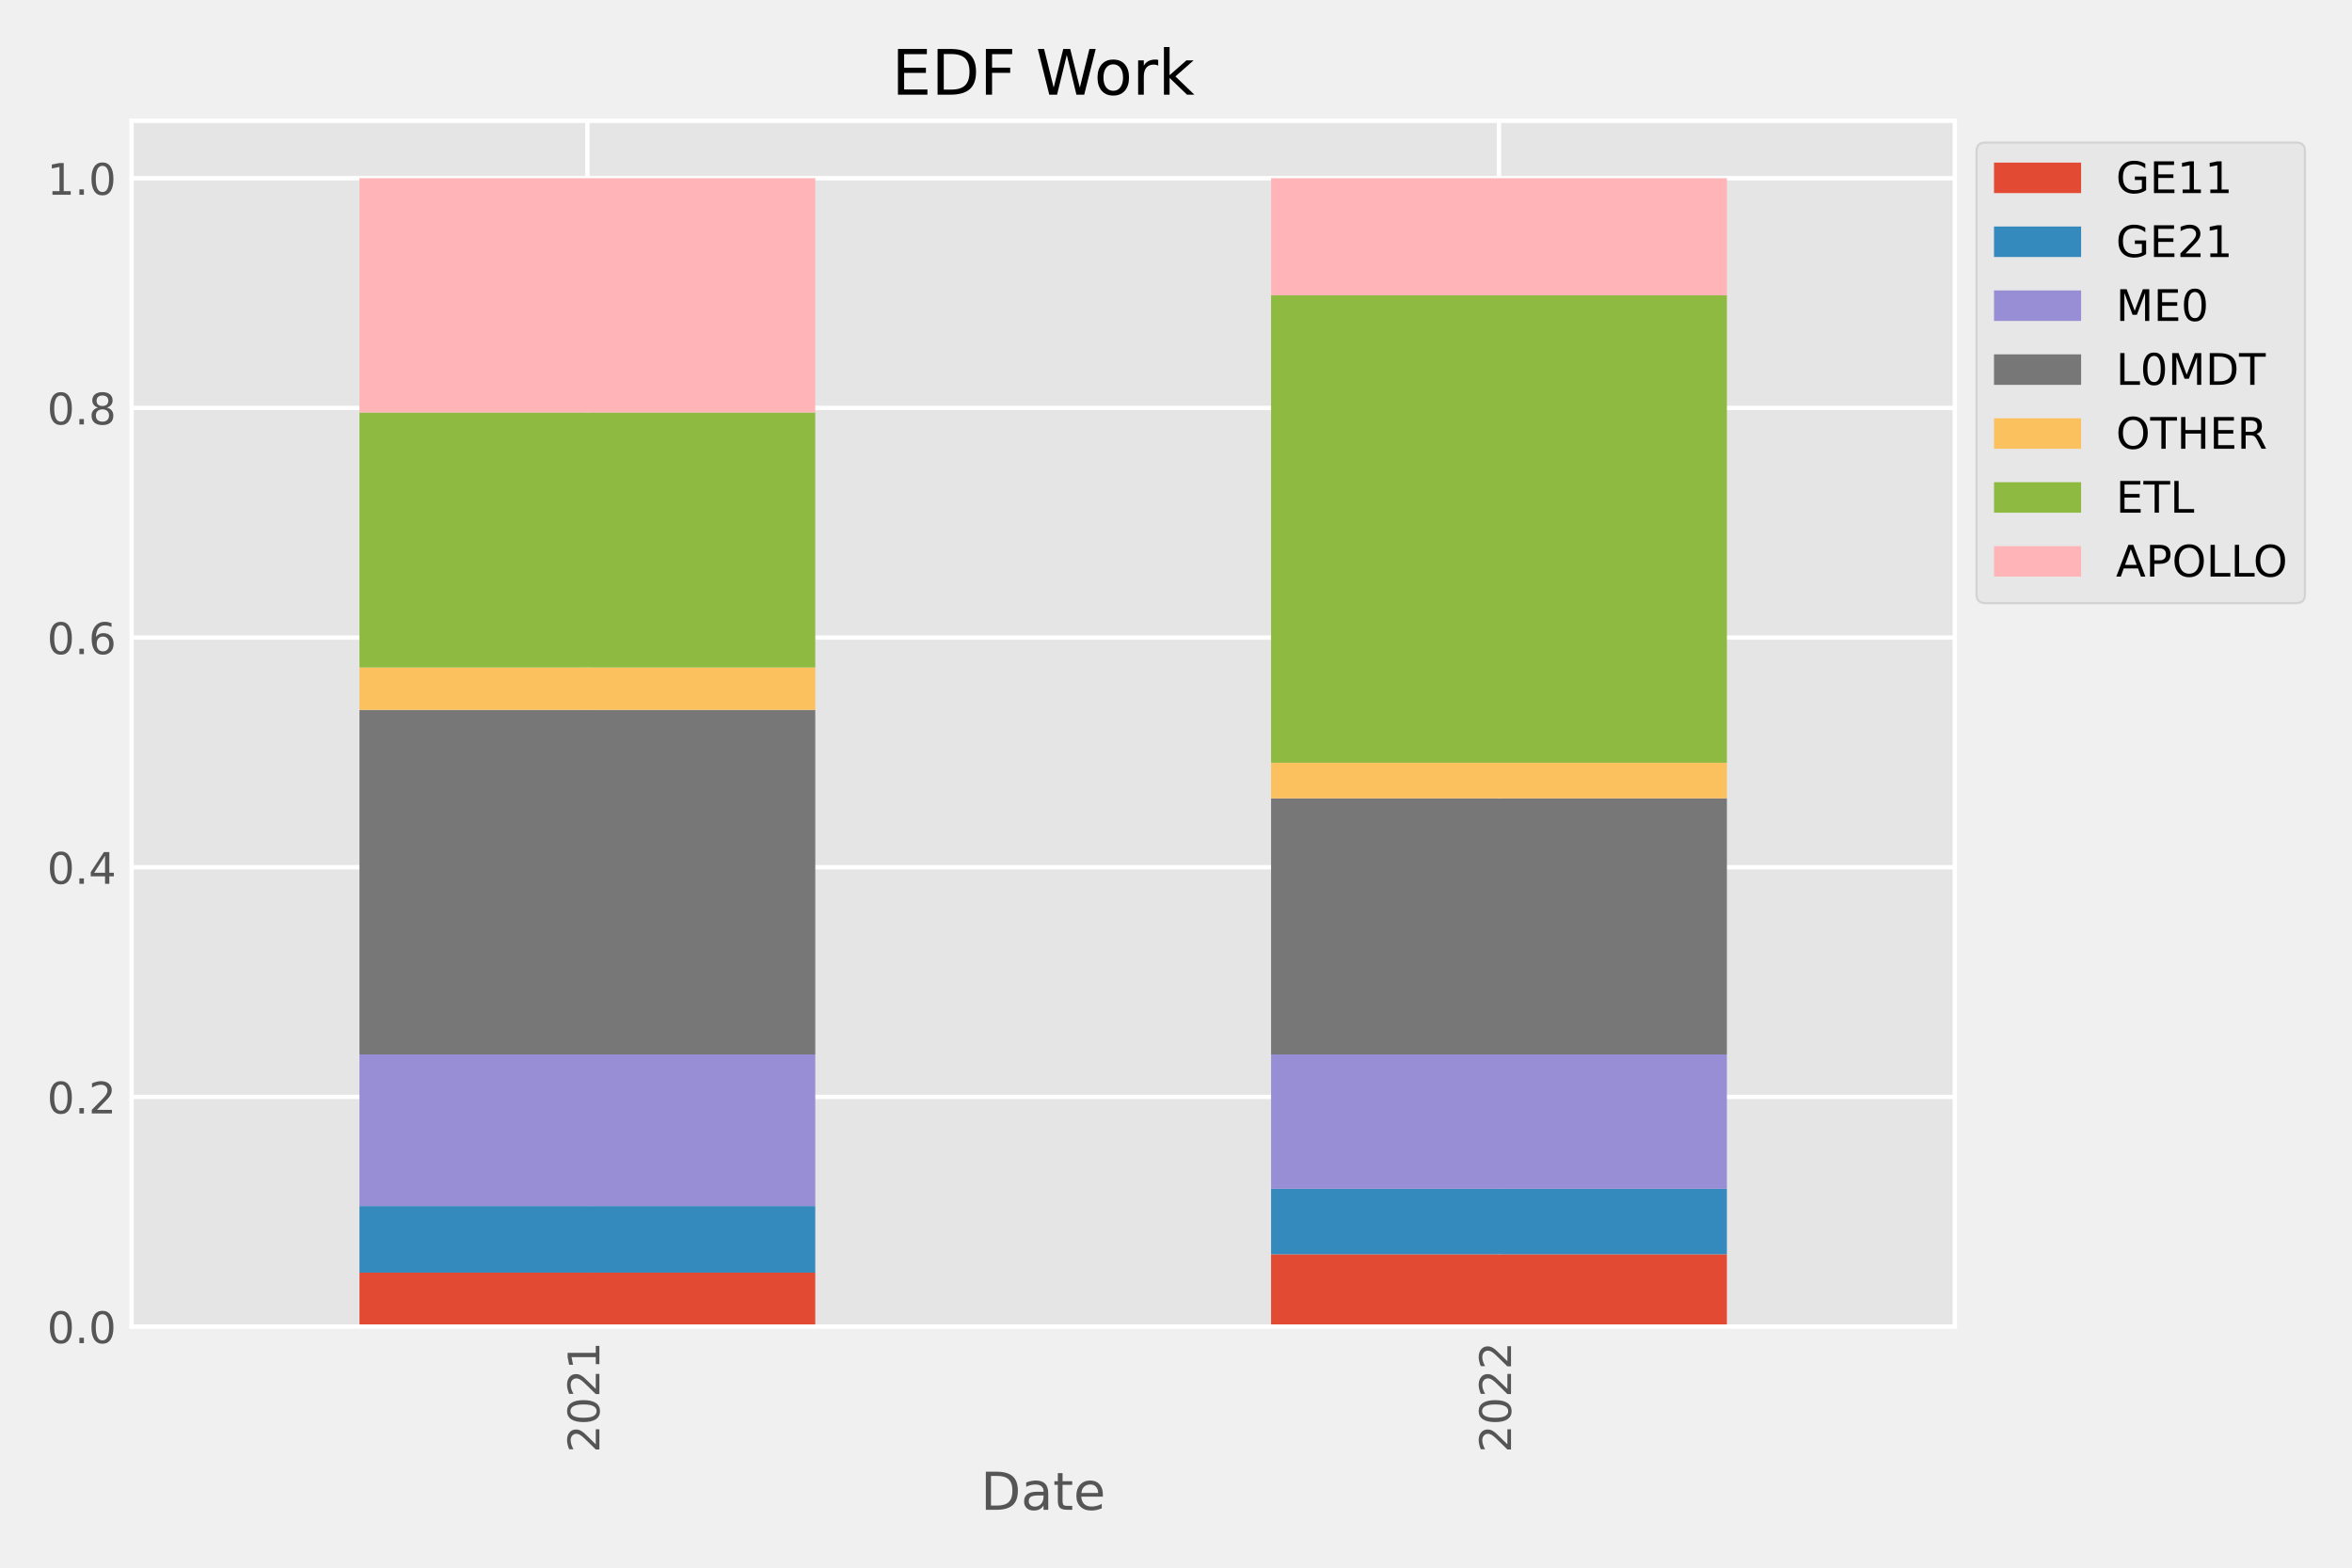
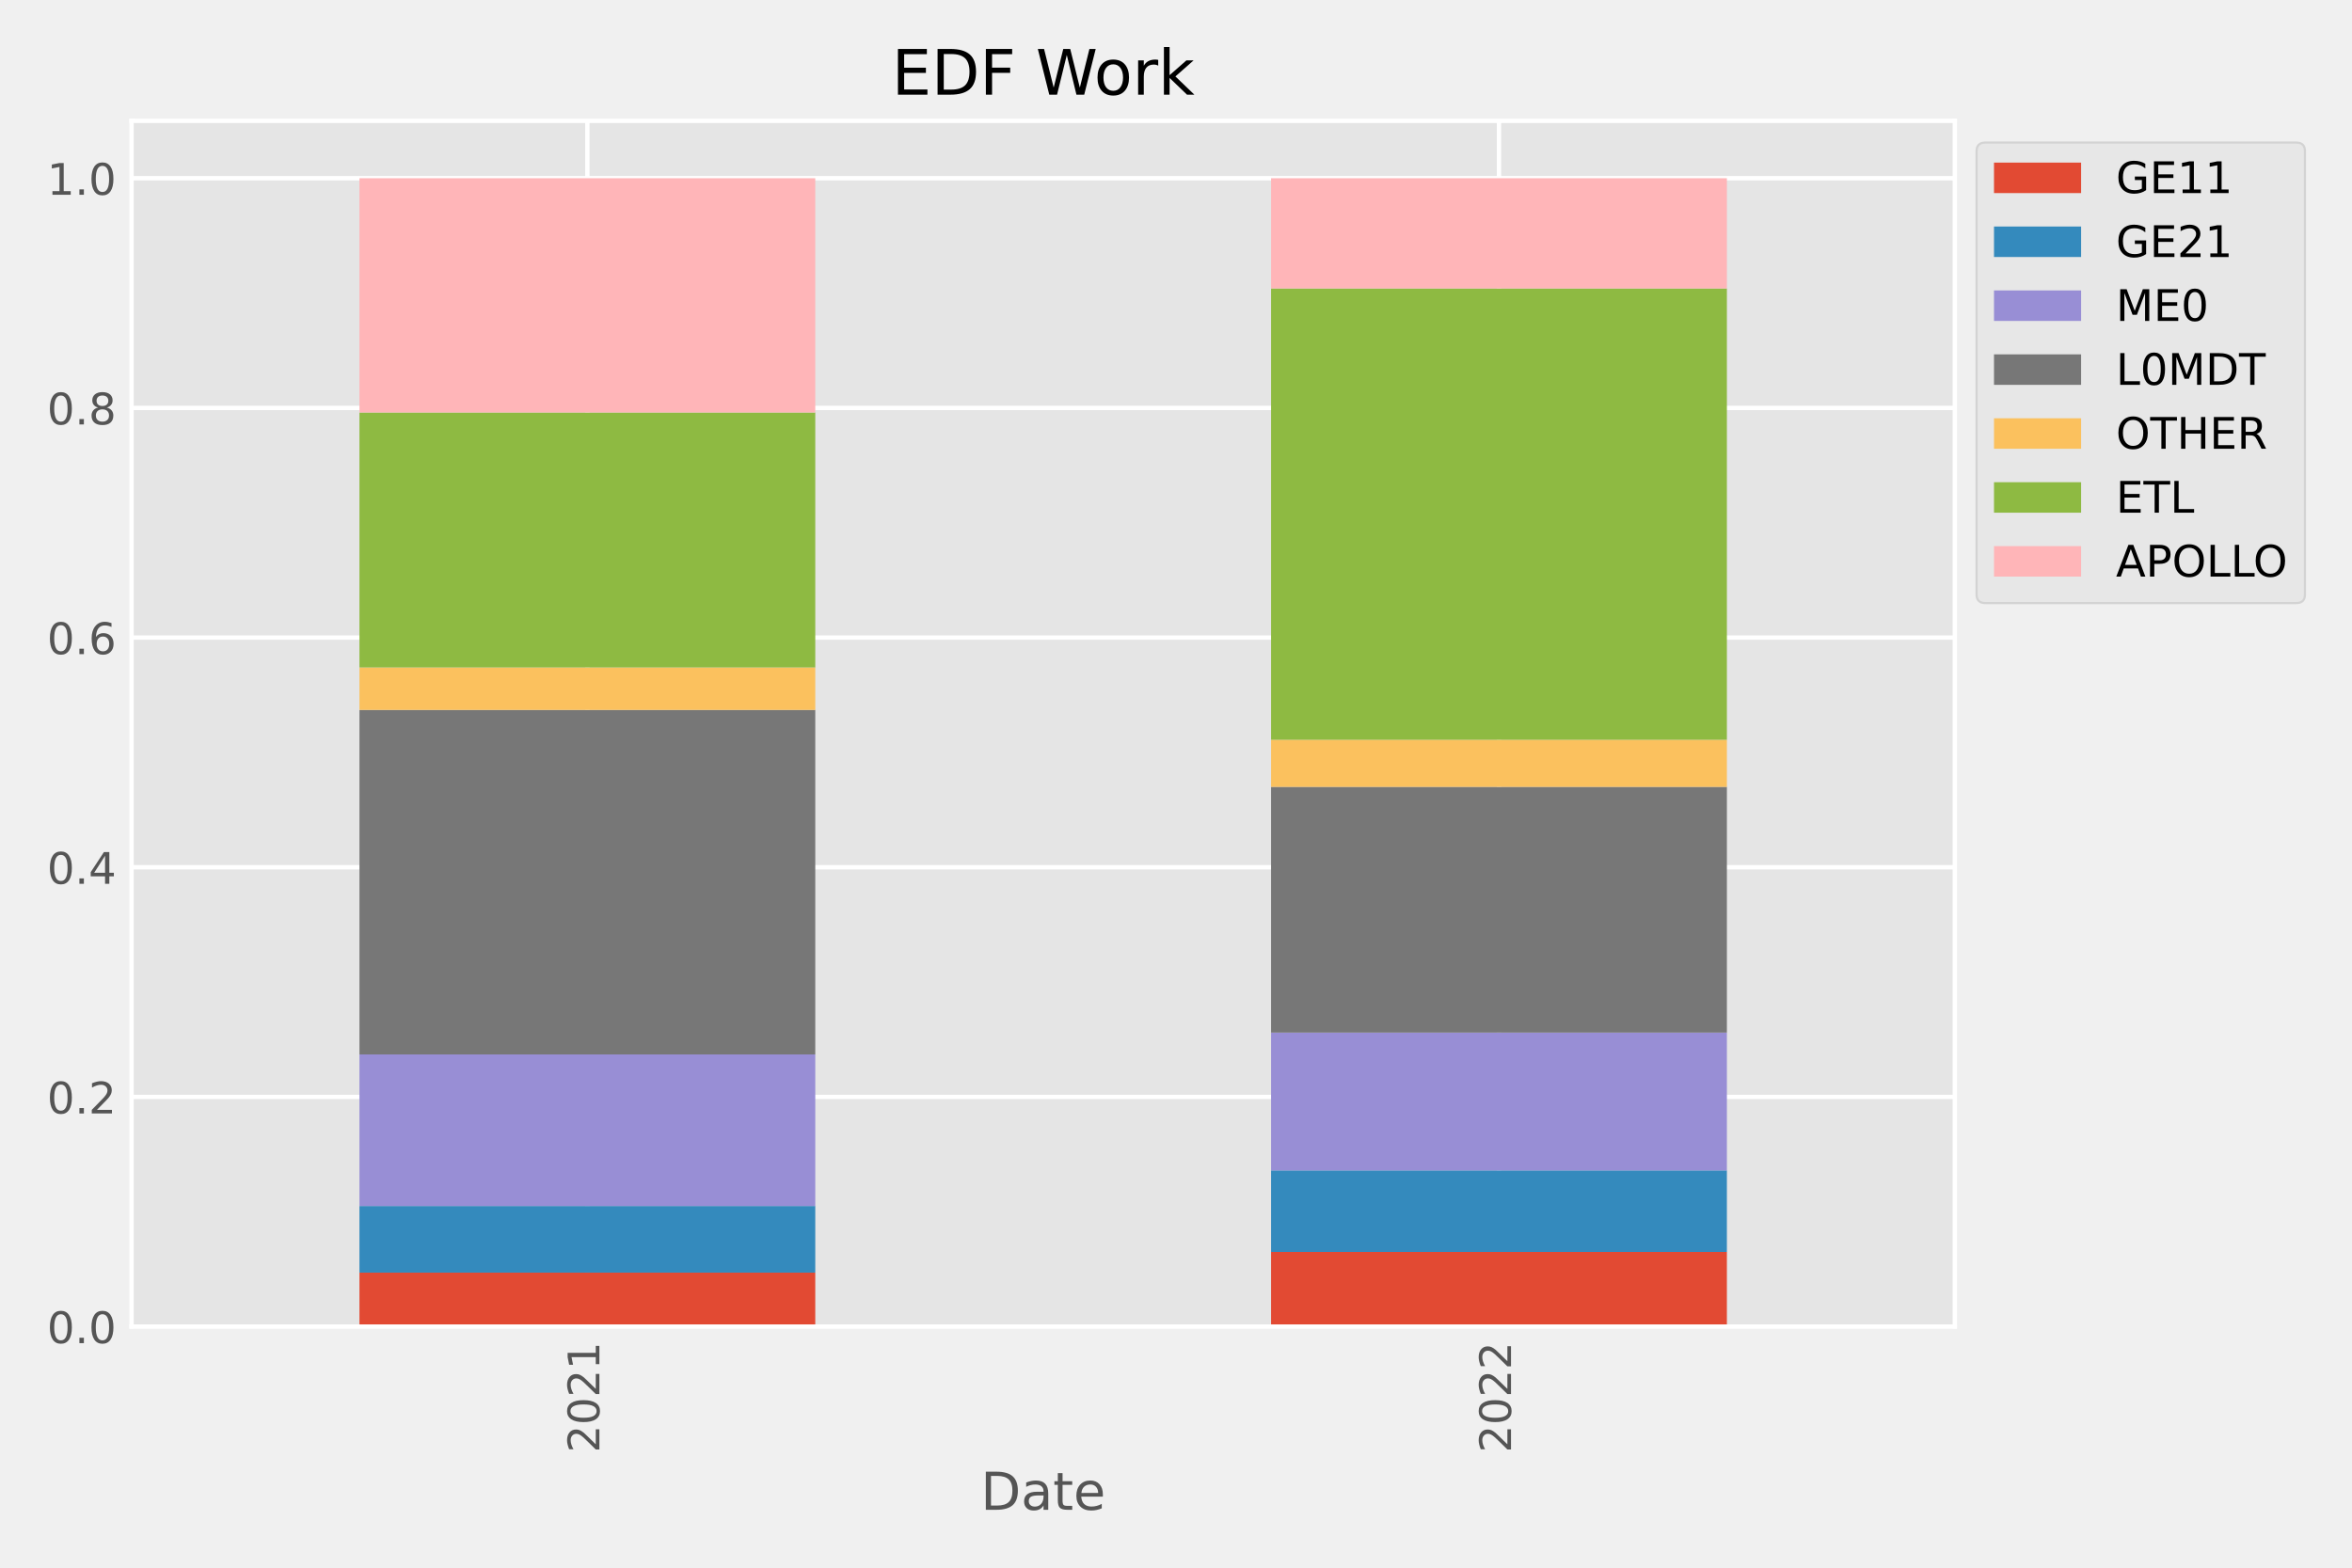
- <svg xmlns="http://www.w3.org/2000/svg" xmlns:xlink="http://www.w3.org/1999/xlink" height="360pt" version="1.1" viewBox="0 0 540 360" width="540pt">
+ <svg xmlns="http://www.w3.org/2000/svg" xmlns:xlink="http://www.w3.org/1999/xlink" width="540pt" height="360pt" viewBox="0 0 540 360" version="1.1">
  <defs>
-     <style type="text/css">*{stroke-linecap:butt;stroke-linejoin:round;}</style>
+     <style type="text/css">*{stroke-linejoin: round; stroke-linecap: butt}</style>
  </defs>
  <g id="figure_1">
    <g id="patch_1">
-       <path d="M 0 360  L 540 360  L 540 0  L 0 0  z " style="fill:#f0f0f0;" />
+       <path d="M 0 360  L 540 360  L 540 0  L 0 0  z " style="fill: #f0f0f0" />
    </g>
    <g id="axes_1">
      <g id="patch_2">
-         <path d="M 30.203 304.636  L 448.805 304.636  L 448.805 27.742  L 30.203 27.742  z " style="fill:#e5e5e5;" />
+         <path d="M 30.203 304.636  L 448.805 304.636  L 448.805 27.742  L 30.203 27.742  z " style="fill: #e5e5e5" />
      </g>
      <g id="matplotlib.axis_1">
        <g id="xtick_1">
          <g id="line2d_1">
-             <path clip-path="url(#p0fac226f16)" d="M 134.854 304.636  L 134.854 27.742  " style="fill:none;stroke:#ffffff;" />
+             <path d="M 134.854 304.636  L 134.854 27.742  " clip-path="url(#p5dafabf336)" style="fill: none; stroke: #ffffff" />
          </g>
          <g id="line2d_2" />
          <g id="text_1">
-             <g style="fill:#555555;" transform="translate(137.6129 333.5863)rotate(-90)scale(0.1 -0.1)">
-               <defs>
-                 <path d="M 1228 531  L 3431 531  L 3431 0  L 469 0  L 469 531  Q 828 903 1448 1529  Q 2069 2156 2228 2338  Q 2531 2678 2651 2914  Q 2772 3150 2772 3378  Q 2772 3750 2511 3984  Q 2250 4219 1831 4219  Q 1534 4219 1204 4116  Q 875 4013 500 3803  L 500 4441  Q 881 4594 1212 4672  Q 1544 4750 1819 4750  Q 2544 4750 2975 4387  Q 3406 4025 3406 3419  Q 3406 3131 3298 2873  Q 3191 2616 2906 2266  Q 2828 2175 2409 1742  Q 1991 1309 1228 531  z " id="DejaVuSans-32" transform="scale(0.015625)" />
-                 <path d="M 2034 4250  Q 1547 4250 1301 3770  Q 1056 3291 1056 2328  Q 1056 1369 1301 889  Q 1547 409 2034 409  Q 2525 409 2770 889  Q 3016 1369 3016 2328  Q 3016 3291 2770 3770  Q 2525 4250 2034 4250  z M 2034 4750  Q 2819 4750 3233 4129  Q 3647 3509 3647 2328  Q 3647 1150 3233 529  Q 2819 -91 2034 -91  Q 1250 -91 836 529  Q 422 1150 422 2328  Q 422 3509 836 4129  Q 1250 4750 2034 4750  z " id="DejaVuSans-30" transform="scale(0.015625)" />
-                 <path d="M 794 531  L 1825 531  L 1825 4091  L 703 3866  L 703 4441  L 1819 4666  L 2450 4666  L 2450 531  L 3481 531  L 3481 0  L 794 0  L 794 531  z " id="DejaVuSans-31" transform="scale(0.015625)" />
+             <g style="fill: #555555" transform="translate(137.6129 333.5863)rotate(-90)scale(0.1 -0.1)">
+               <defs>
+                 <path id="DejaVuSans-32" d="M 1228 531  L 3431 531  L 3431 0  L 469 0  L 469 531  Q 828 903 1448 1529  Q 2069 2156 2228 2338  Q 2531 2678 2651 2914  Q 2772 3150 2772 3378  Q 2772 3750 2511 3984  Q 2250 4219 1831 4219  Q 1534 4219 1204 4116  Q 875 4013 500 3803  L 500 4441  Q 881 4594 1212 4672  Q 1544 4750 1819 4750  Q 2544 4750 2975 4387  Q 3406 4025 3406 3419  Q 3406 3131 3298 2873  Q 3191 2616 2906 2266  Q 2828 2175 2409 1742  Q 1991 1309 1228 531  z " transform="scale(0.015625)" />
+                 <path id="DejaVuSans-30" d="M 2034 4250  Q 1547 4250 1301 3770  Q 1056 3291 1056 2328  Q 1056 1369 1301 889  Q 1547 409 2034 409  Q 2525 409 2770 889  Q 3016 1369 3016 2328  Q 3016 3291 2770 3770  Q 2525 4250 2034 4250  z M 2034 4750  Q 2819 4750 3233 4129  Q 3647 3509 3647 2328  Q 3647 1150 3233 529  Q 2819 -91 2034 -91  Q 1250 -91 836 529  Q 422 1150 422 2328  Q 422 3509 836 4129  Q 1250 4750 2034 4750  z " transform="scale(0.015625)" />
+                 <path id="DejaVuSans-31" d="M 794 531  L 1825 531  L 1825 4091  L 703 3866  L 703 4441  L 1819 4666  L 2450 4666  L 2450 531  L 3481 531  L 3481 0  L 794 0  L 794 531  z " transform="scale(0.015625)" />
              </defs>
              <use xlink:href="#DejaVuSans-32" />
-               <use x="63.623" xlink:href="#DejaVuSans-30" />
-               <use x="127.246" xlink:href="#DejaVuSans-32" />
-               <use x="190.869" xlink:href="#DejaVuSans-31" />
+               <use xlink:href="#DejaVuSans-30" x="63.623" />
+               <use xlink:href="#DejaVuSans-32" x="127.246" />
+               <use xlink:href="#DejaVuSans-31" x="190.869" />
            </g>
          </g>
        </g>
        <g id="xtick_2">
          <g id="line2d_3">
-             <path clip-path="url(#p0fac226f16)" d="M 344.154 304.636  L 344.154 27.742  " style="fill:none;stroke:#ffffff;" />
+             <path d="M 344.154 304.636  L 344.154 27.742  " clip-path="url(#p5dafabf336)" style="fill: none; stroke: #ffffff" />
          </g>
          <g id="line2d_4" />
          <g id="text_2">
-             <g style="fill:#555555;" transform="translate(346.9137 333.5863)rotate(-90)scale(0.1 -0.1)">
+             <g style="fill: #555555" transform="translate(346.9137 333.5863)rotate(-90)scale(0.1 -0.1)">
              <use xlink:href="#DejaVuSans-32" />
-               <use x="63.623" xlink:href="#DejaVuSans-30" />
-               <use x="127.246" xlink:href="#DejaVuSans-32" />
-               <use x="190.869" xlink:href="#DejaVuSans-32" />
+               <use xlink:href="#DejaVuSans-30" x="63.623" />
+               <use xlink:href="#DejaVuSans-32" x="127.246" />
+               <use xlink:href="#DejaVuSans-32" x="190.869" />
            </g>
          </g>
        </g>
        <g id="text_3">
-           <g style="fill:#555555;" transform="translate(225.163 346.7044)scale(0.12 -0.12)">
-             <defs>
-               <path d="M 1259 4147  L 1259 519  L 2022 519  Q 2988 519 3436 956  Q 3884 1394 3884 2338  Q 3884 3275 3436 3711  Q 2988 4147 2022 4147  L 1259 4147  z M 628 4666  L 1925 4666  Q 3281 4666 3915 4102  Q 4550 3538 4550 2338  Q 4550 1131 3912 565  Q 3275 0 1925 0  L 628 0  L 628 4666  z " id="DejaVuSans-44" transform="scale(0.015625)" />
-               <path d="M 2194 1759  Q 1497 1759 1228 1600  Q 959 1441 959 1056  Q 959 750 1161 570  Q 1363 391 1709 391  Q 2188 391 2477 730  Q 2766 1069 2766 1631  L 2766 1759  L 2194 1759  z M 3341 1997  L 3341 0  L 2766 0  L 2766 531  Q 2569 213 2275 61  Q 1981 -91 1556 -91  Q 1019 -91 701 211  Q 384 513 384 1019  Q 384 1609 779 1909  Q 1175 2209 1959 2209  L 2766 2209  L 2766 2266  Q 2766 2663 2505 2880  Q 2244 3097 1772 3097  Q 1472 3097 1187 3025  Q 903 2953 641 2809  L 641 3341  Q 956 3463 1253 3523  Q 1550 3584 1831 3584  Q 2591 3584 2966 3190  Q 3341 2797 3341 1997  z " id="DejaVuSans-61" transform="scale(0.015625)" />
-               <path d="M 1172 4494  L 1172 3500  L 2356 3500  L 2356 3053  L 1172 3053  L 1172 1153  Q 1172 725 1289 603  Q 1406 481 1766 481  L 2356 481  L 2356 0  L 1766 0  Q 1100 0 847 248  Q 594 497 594 1153  L 594 3053  L 172 3053  L 172 3500  L 594 3500  L 594 4494  L 1172 4494  z " id="DejaVuSans-74" transform="scale(0.015625)" />
-               <path d="M 3597 1894  L 3597 1613  L 953 1613  Q 991 1019 1311 708  Q 1631 397 2203 397  Q 2534 397 2845 478  Q 3156 559 3463 722  L 3463 178  Q 3153 47 2828 -22  Q 2503 -91 2169 -91  Q 1331 -91 842 396  Q 353 884 353 1716  Q 353 2575 817 3079  Q 1281 3584 2069 3584  Q 2775 3584 3186 3129  Q 3597 2675 3597 1894  z M 3022 2063  Q 3016 2534 2758 2815  Q 2500 3097 2075 3097  Q 1594 3097 1305 2825  Q 1016 2553 972 2059  L 3022 2063  z " id="DejaVuSans-65" transform="scale(0.015625)" />
+           <g style="fill: #555555" transform="translate(225.163 346.7044)scale(0.12 -0.12)">
+             <defs>
+               <path id="DejaVuSans-44" d="M 1259 4147  L 1259 519  L 2022 519  Q 2988 519 3436 956  Q 3884 1394 3884 2338  Q 3884 3275 3436 3711  Q 2988 4147 2022 4147  L 1259 4147  z M 628 4666  L 1925 4666  Q 3281 4666 3915 4102  Q 4550 3538 4550 2338  Q 4550 1131 3912 565  Q 3275 0 1925 0  L 628 0  L 628 4666  z " transform="scale(0.015625)" />
+               <path id="DejaVuSans-61" d="M 2194 1759  Q 1497 1759 1228 1600  Q 959 1441 959 1056  Q 959 750 1161 570  Q 1363 391 1709 391  Q 2188 391 2477 730  Q 2766 1069 2766 1631  L 2766 1759  L 2194 1759  z M 3341 1997  L 3341 0  L 2766 0  L 2766 531  Q 2569 213 2275 61  Q 1981 -91 1556 -91  Q 1019 -91 701 211  Q 384 513 384 1019  Q 384 1609 779 1909  Q 1175 2209 1959 2209  L 2766 2209  L 2766 2266  Q 2766 2663 2505 2880  Q 2244 3097 1772 3097  Q 1472 3097 1187 3025  Q 903 2953 641 2809  L 641 3341  Q 956 3463 1253 3523  Q 1550 3584 1831 3584  Q 2591 3584 2966 3190  Q 3341 2797 3341 1997  z " transform="scale(0.015625)" />
+               <path id="DejaVuSans-74" d="M 1172 4494  L 1172 3500  L 2356 3500  L 2356 3053  L 1172 3053  L 1172 1153  Q 1172 725 1289 603  Q 1406 481 1766 481  L 2356 481  L 2356 0  L 1766 0  Q 1100 0 847 248  Q 594 497 594 1153  L 594 3053  L 172 3053  L 172 3500  L 594 3500  L 594 4494  L 1172 4494  z " transform="scale(0.015625)" />
+               <path id="DejaVuSans-65" d="M 3597 1894  L 3597 1613  L 953 1613  Q 991 1019 1311 708  Q 1631 397 2203 397  Q 2534 397 2845 478  Q 3156 559 3463 722  L 3463 178  Q 3153 47 2828 -22  Q 2503 -91 2169 -91  Q 1331 -91 842 396  Q 353 884 353 1716  Q 353 2575 817 3079  Q 1281 3584 2069 3584  Q 2775 3584 3186 3129  Q 3597 2675 3597 1894  z M 3022 2063  Q 3016 2534 2758 2815  Q 2500 3097 2075 3097  Q 1594 3097 1305 2825  Q 1016 2553 972 2059  L 3022 2063  z " transform="scale(0.015625)" />
            </defs>
            <use xlink:href="#DejaVuSans-44" />
-             <use x="77.002" xlink:href="#DejaVuSans-61" />
-             <use x="138.281" xlink:href="#DejaVuSans-74" />
-             <use x="177.49" xlink:href="#DejaVuSans-65" />
+             <use xlink:href="#DejaVuSans-61" x="77.002" />
+             <use xlink:href="#DejaVuSans-74" x="138.281" />
+             <use xlink:href="#DejaVuSans-65" x="177.49" />
          </g>
        </g>
      </g>
      <g id="matplotlib.axis_2">
        <g id="ytick_1">
          <g id="line2d_5">
-             <path clip-path="url(#p0fac226f16)" d="M 30.203 304.636  L 448.805 304.636  " style="fill:none;stroke:#ffffff;" />
+             <path d="M 30.203 304.636  L 448.805 304.636  " clip-path="url(#p5dafabf336)" style="fill: none; stroke: #ffffff" />
          </g>
          <g id="line2d_6" />
          <g id="text_4">
-             <g style="fill:#555555;" transform="translate(10.8 308.4355)scale(0.1 -0.1)">
-               <defs>
-                 <path d="M 684 794  L 1344 794  L 1344 0  L 684 0  L 684 794  z " id="DejaVuSans-2e" transform="scale(0.015625)" />
-               </defs>
-               <use xlink:href="#DejaVuSans-30" />
-               <use x="63.623" xlink:href="#DejaVuSans-2e" />
-               <use x="95.41" xlink:href="#DejaVuSans-30" />
+             <g style="fill: #555555" transform="translate(10.8 308.4355)scale(0.1 -0.1)">
+               <defs>
+                 <path id="DejaVuSans-2e" d="M 684 794  L 1344 794  L 1344 0  L 684 0  L 684 794  z " transform="scale(0.015625)" />
+               </defs>
+               <use xlink:href="#DejaVuSans-30" />
+               <use xlink:href="#DejaVuSans-2e" x="63.623" />
+               <use xlink:href="#DejaVuSans-30" x="95.41" />
            </g>
          </g>
        </g>
        <g id="ytick_2">
          <g id="line2d_7">
-             <path clip-path="url(#p0fac226f16)" d="M 30.203 251.894  L 448.805 251.894  " style="fill:none;stroke:#ffffff;" />
+             <path d="M 30.203 251.894  L 448.805 251.894  " clip-path="url(#p5dafabf336)" style="fill: none; stroke: #ffffff" />
          </g>
          <g id="line2d_8" />
          <g id="text_5">
-             <g style="fill:#555555;" transform="translate(10.8 255.6937)scale(0.1 -0.1)">
-               <use xlink:href="#DejaVuSans-30" />
-               <use x="63.623" xlink:href="#DejaVuSans-2e" />
-               <use x="95.41" xlink:href="#DejaVuSans-32" />
+             <g style="fill: #555555" transform="translate(10.8 255.6937)scale(0.1 -0.1)">
+               <use xlink:href="#DejaVuSans-30" />
+               <use xlink:href="#DejaVuSans-2e" x="63.623" />
+               <use xlink:href="#DejaVuSans-32" x="95.41" />
            </g>
          </g>
        </g>
        <g id="ytick_3">
          <g id="line2d_9">
-             <path clip-path="url(#p0fac226f16)" d="M 30.203 199.153  L 448.805 199.153  " style="fill:none;stroke:#ffffff;" />
+             <path d="M 30.203 199.153  L 448.805 199.153  " clip-path="url(#p5dafabf336)" style="fill: none; stroke: #ffffff" />
          </g>
          <g id="line2d_10" />
          <g id="text_6">
-             <g style="fill:#555555;" transform="translate(10.8 202.9519)scale(0.1 -0.1)">
-               <defs>
-                 <path d="M 2419 4116  L 825 1625  L 2419 1625  L 2419 4116  z M 2253 4666  L 3047 4666  L 3047 1625  L 3713 1625  L 3713 1100  L 3047 1100  L 3047 0  L 2419 0  L 2419 1100  L 313 1100  L 313 1709  L 2253 4666  z " id="DejaVuSans-34" transform="scale(0.015625)" />
-               </defs>
-               <use xlink:href="#DejaVuSans-30" />
-               <use x="63.623" xlink:href="#DejaVuSans-2e" />
-               <use x="95.41" xlink:href="#DejaVuSans-34" />
+             <g style="fill: #555555" transform="translate(10.8 202.9519)scale(0.1 -0.1)">
+               <defs>
+                 <path id="DejaVuSans-34" d="M 2419 4116  L 825 1625  L 2419 1625  L 2419 4116  z M 2253 4666  L 3047 4666  L 3047 1625  L 3713 1625  L 3713 1100  L 3047 1100  L 3047 0  L 2419 0  L 2419 1100  L 313 1100  L 313 1709  L 2253 4666  z " transform="scale(0.015625)" />
+               </defs>
+               <use xlink:href="#DejaVuSans-30" />
+               <use xlink:href="#DejaVuSans-2e" x="63.623" />
+               <use xlink:href="#DejaVuSans-34" x="95.41" />
            </g>
          </g>
        </g>
        <g id="ytick_4">
          <g id="line2d_11">
-             <path clip-path="url(#p0fac226f16)" d="M 30.203 146.411  L 448.805 146.411  " style="fill:none;stroke:#ffffff;" />
+             <path d="M 30.203 146.411  L 448.805 146.411  " clip-path="url(#p5dafabf336)" style="fill: none; stroke: #ffffff" />
          </g>
          <g id="line2d_12" />
          <g id="text_7">
-             <g style="fill:#555555;" transform="translate(10.8 150.21)scale(0.1 -0.1)">
-               <defs>
-                 <path d="M 2113 2584  Q 1688 2584 1439 2293  Q 1191 2003 1191 1497  Q 1191 994 1439 701  Q 1688 409 2113 409  Q 2538 409 2786 701  Q 3034 994 3034 1497  Q 3034 2003 2786 2293  Q 2538 2584 2113 2584  z M 3366 4563  L 3366 3988  Q 3128 4100 2886 4159  Q 2644 4219 2406 4219  Q 1781 4219 1451 3797  Q 1122 3375 1075 2522  Q 1259 2794 1537 2939  Q 1816 3084 2150 3084  Q 2853 3084 3261 2657  Q 3669 2231 3669 1497  Q 3669 778 3244 343  Q 2819 -91 2113 -91  Q 1303 -91 875 529  Q 447 1150 447 2328  Q 447 3434 972 4092  Q 1497 4750 2381 4750  Q 2619 4750 2861 4703  Q 3103 4656 3366 4563  z " id="DejaVuSans-36" transform="scale(0.015625)" />
-               </defs>
-               <use xlink:href="#DejaVuSans-30" />
-               <use x="63.623" xlink:href="#DejaVuSans-2e" />
-               <use x="95.41" xlink:href="#DejaVuSans-36" />
+             <g style="fill: #555555" transform="translate(10.8 150.21)scale(0.1 -0.1)">
+               <defs>
+                 <path id="DejaVuSans-36" d="M 2113 2584  Q 1688 2584 1439 2293  Q 1191 2003 1191 1497  Q 1191 994 1439 701  Q 1688 409 2113 409  Q 2538 409 2786 701  Q 3034 994 3034 1497  Q 3034 2003 2786 2293  Q 2538 2584 2113 2584  z M 3366 4563  L 3366 3988  Q 3128 4100 2886 4159  Q 2644 4219 2406 4219  Q 1781 4219 1451 3797  Q 1122 3375 1075 2522  Q 1259 2794 1537 2939  Q 1816 3084 2150 3084  Q 2853 3084 3261 2657  Q 3669 2231 3669 1497  Q 3669 778 3244 343  Q 2819 -91 2113 -91  Q 1303 -91 875 529  Q 447 1150 447 2328  Q 447 3434 972 4092  Q 1497 4750 2381 4750  Q 2619 4750 2861 4703  Q 3103 4656 3366 4563  z " transform="scale(0.015625)" />
+               </defs>
+               <use xlink:href="#DejaVuSans-30" />
+               <use xlink:href="#DejaVuSans-2e" x="63.623" />
+               <use xlink:href="#DejaVuSans-36" x="95.41" />
            </g>
          </g>
        </g>
        <g id="ytick_5">
          <g id="line2d_13">
-             <path clip-path="url(#p0fac226f16)" d="M 30.203 93.669  L 448.805 93.669  " style="fill:none;stroke:#ffffff;" />
+             <path d="M 30.203 93.669  L 448.805 93.669  " clip-path="url(#p5dafabf336)" style="fill: none; stroke: #ffffff" />
          </g>
          <g id="line2d_14" />
          <g id="text_8">
-             <g style="fill:#555555;" transform="translate(10.8 97.46823)scale(0.1 -0.1)">
-               <defs>
-                 <path d="M 2034 2216  Q 1584 2216 1326 1975  Q 1069 1734 1069 1313  Q 1069 891 1326 650  Q 1584 409 2034 409  Q 2484 409 2743 651  Q 3003 894 3003 1313  Q 3003 1734 2745 1975  Q 2488 2216 2034 2216  z M 1403 2484  Q 997 2584 770 2862  Q 544 3141 544 3541  Q 544 4100 942 4425  Q 1341 4750 2034 4750  Q 2731 4750 3128 4425  Q 3525 4100 3525 3541  Q 3525 3141 3298 2862  Q 3072 2584 2669 2484  Q 3125 2378 3379 2068  Q 3634 1759 3634 1313  Q 3634 634 3220 271  Q 2806 -91 2034 -91  Q 1263 -91 848 271  Q 434 634 434 1313  Q 434 1759 690 2068  Q 947 2378 1403 2484  z M 1172 3481  Q 1172 3119 1398 2916  Q 1625 2713 2034 2713  Q 2441 2713 2670 2916  Q 2900 3119 2900 3481  Q 2900 3844 2670 4047  Q 2441 4250 2034 4250  Q 1625 4250 1398 4047  Q 1172 3844 1172 3481  z " id="DejaVuSans-38" transform="scale(0.015625)" />
-               </defs>
-               <use xlink:href="#DejaVuSans-30" />
-               <use x="63.623" xlink:href="#DejaVuSans-2e" />
-               <use x="95.41" xlink:href="#DejaVuSans-38" />
+             <g style="fill: #555555" transform="translate(10.8 97.46823)scale(0.1 -0.1)">
+               <defs>
+                 <path id="DejaVuSans-38" d="M 2034 2216  Q 1584 2216 1326 1975  Q 1069 1734 1069 1313  Q 1069 891 1326 650  Q 1584 409 2034 409  Q 2484 409 2743 651  Q 3003 894 3003 1313  Q 3003 1734 2745 1975  Q 2488 2216 2034 2216  z M 1403 2484  Q 997 2584 770 2862  Q 544 3141 544 3541  Q 544 4100 942 4425  Q 1341 4750 2034 4750  Q 2731 4750 3128 4425  Q 3525 4100 3525 3541  Q 3525 3141 3298 2862  Q 3072 2584 2669 2484  Q 3125 2378 3379 2068  Q 3634 1759 3634 1313  Q 3634 634 3220 271  Q 2806 -91 2034 -91  Q 1263 -91 848 271  Q 434 634 434 1313  Q 434 1759 690 2068  Q 947 2378 1403 2484  z M 1172 3481  Q 1172 3119 1398 2916  Q 1625 2713 2034 2713  Q 2441 2713 2670 2916  Q 2900 3119 2900 3481  Q 2900 3844 2670 4047  Q 2441 4250 2034 4250  Q 1625 4250 1398 4047  Q 1172 3844 1172 3481  z " transform="scale(0.015625)" />
+               </defs>
+               <use xlink:href="#DejaVuSans-30" />
+               <use xlink:href="#DejaVuSans-2e" x="63.623" />
+               <use xlink:href="#DejaVuSans-38" x="95.41" />
            </g>
          </g>
        </g>
        <g id="ytick_6">
          <g id="line2d_15">
-             <path clip-path="url(#p0fac226f16)" d="M 30.203 40.927  L 448.805 40.927  " style="fill:none;stroke:#ffffff;" />
+             <path d="M 30.203 40.927  L 448.805 40.927  " clip-path="url(#p5dafabf336)" style="fill: none; stroke: #ffffff" />
          </g>
          <g id="line2d_16" />
          <g id="text_9">
-             <g style="fill:#555555;" transform="translate(10.8 44.72642)scale(0.1 -0.1)">
+             <g style="fill: #555555" transform="translate(10.8 44.72642)scale(0.1 -0.1)">
              <use xlink:href="#DejaVuSans-31" />
-               <use x="63.623" xlink:href="#DejaVuSans-2e" />
-               <use x="95.41" xlink:href="#DejaVuSans-30" />
+               <use xlink:href="#DejaVuSans-2e" x="63.623" />
+               <use xlink:href="#DejaVuSans-30" x="95.41" />
            </g>
          </g>
        </g>
      </g>
      <g id="patch_3">
-         <path clip-path="url(#p0fac226f16)" d="M 82.528 304.636  L 187.179 304.636  L 187.179 292.242  L 82.528 292.242  z " style="fill:#e24a33;" />
+         <path d="M 82.528 304.636  L 187.179 304.636  L 187.179 292.242  L 82.528 292.242  z " clip-path="url(#p5dafabf336)" style="fill: #e24a33" />
      </g>
      <g id="patch_4">
-         <path clip-path="url(#p0fac226f16)" d="M 291.829 304.636  L 396.479 304.636  L 396.479 288.023  L 291.829 288.023  z " style="fill:#e24a33;" />
+         <path d="M 291.829 304.636  L 396.479 304.636  L 396.479 287.495  L 291.829 287.495  z " clip-path="url(#p5dafabf336)" style="fill: #e24a33" />
      </g>
      <g id="patch_5">
-         <path clip-path="url(#p0fac226f16)" d="M 82.528 292.242  L 187.179 292.242  L 187.179 276.947  L 82.528 276.947  z " style="fill:#348abd;" />
+         <path d="M 82.528 292.242  L 187.179 292.242  L 187.179 276.947  L 82.528 276.947  z " clip-path="url(#p5dafabf336)" style="fill: #348abd" />
      </g>
      <g id="patch_6">
-         <path clip-path="url(#p0fac226f16)" d="M 291.829 288.023  L 396.479 288.023  L 396.479 272.991  L 291.829 272.991  z " style="fill:#348abd;" />
+         <path d="M 291.829 287.495  L 396.479 287.495  L 396.479 268.772  L 291.829 268.772  z " clip-path="url(#p5dafabf336)" style="fill: #348abd" />
      </g>
      <g id="patch_7">
-         <path clip-path="url(#p0fac226f16)" d="M 82.528 276.947  L 187.179 276.947  L 187.179 242.137  L 82.528 242.137  z " style="fill:#988ed5;" />
+         <path d="M 82.528 276.947  L 187.179 276.947  L 187.179 242.137  L 82.528 242.137  z " clip-path="url(#p5dafabf336)" style="fill: #988ed5" />
      </g>
      <g id="patch_8">
-         <path clip-path="url(#p0fac226f16)" d="M 291.829 272.991  L 396.479 272.991  L 396.479 242.137  L 291.829 242.137  z " style="fill:#988ed5;" />
+         <path d="M 291.829 268.772  L 396.479 268.772  L 396.479 237.127  L 291.829 237.127  z " clip-path="url(#p5dafabf336)" style="fill: #988ed5" />
      </g>
      <g id="patch_9">
-         <path clip-path="url(#p0fac226f16)" d="M 82.528 242.137  L 187.179 242.137  L 187.179 163.024  L 82.528 163.024  z " style="fill:#777777;" />
+         <path d="M 82.528 242.137  L 187.179 242.137  L 187.179 163.024  L 82.528 163.024  z " clip-path="url(#p5dafabf336)" style="fill: #777777" />
      </g>
      <g id="patch_10">
-         <path clip-path="url(#p0fac226f16)" d="M 291.829 242.137  L 396.479 242.137  L 396.479 183.33  L 291.829 183.33  z " style="fill:#777777;" />
+         <path d="M 291.829 237.127  L 396.479 237.127  L 396.479 180.693  L 291.829 180.693  z " clip-path="url(#p5dafabf336)" style="fill: #777777" />
      </g>
      <g id="patch_11">
-         <path clip-path="url(#p0fac226f16)" d="M 82.528 163.024  L 187.179 163.024  L 187.179 153.267  L 82.528 153.267  z " style="fill:#fbc15e;" />
+         <path d="M 82.528 163.024  L 187.179 163.024  L 187.179 153.267  L 82.528 153.267  z " clip-path="url(#p5dafabf336)" style="fill: #fbc15e" />
      </g>
      <g id="patch_12">
-         <path clip-path="url(#p0fac226f16)" d="M 291.829 183.33  L 396.479 183.33  L 396.479 175.155  L 291.829 175.155  z " style="fill:#fbc15e;" />
+         <path d="M 291.829 180.693  L 396.479 180.693  L 396.479 169.881  L 291.829 169.881  z " clip-path="url(#p5dafabf336)" style="fill: #fbc15e" />
      </g>
      <g id="patch_13">
-         <path clip-path="url(#p0fac226f16)" d="M 82.528 153.267  L 187.179 153.267  L 187.179 94.724  L 82.528 94.724  z " style="fill:#8eba42;" />
+         <path d="M 82.528 153.267  L 187.179 153.267  L 187.179 94.724  L 82.528 94.724  z " clip-path="url(#p5dafabf336)" style="fill: #8eba42" />
      </g>
      <g id="patch_14">
-         <path clip-path="url(#p0fac226f16)" d="M 291.829 175.155  L 396.479 175.155  L 396.479 67.826  L 291.829 67.826  z " style="fill:#8eba42;" />
+         <path d="M 291.829 169.881  L 396.479 169.881  L 396.479 66.243  L 291.829 66.243  z " clip-path="url(#p5dafabf336)" style="fill: #8eba42" />
      </g>
      <g id="patch_15">
-         <path clip-path="url(#p0fac226f16)" d="M 82.528 94.724  L 187.179 94.724  L 187.179 40.927  L 82.528 40.927  z " style="fill:#ffb5b8;" />
+         <path d="M 82.528 94.724  L 187.179 94.724  L 187.179 40.927  L 82.528 40.927  z " clip-path="url(#p5dafabf336)" style="fill: #ffb5b8" />
      </g>
      <g id="patch_16">
-         <path clip-path="url(#p0fac226f16)" d="M 291.829 67.826  L 396.479 67.826  L 396.479 40.927  L 291.829 40.927  z " style="fill:#ffb5b8;" />
+         <path d="M 291.829 66.243  L 396.479 66.243  L 396.479 40.927  L 291.829 40.927  z " clip-path="url(#p5dafabf336)" style="fill: #ffb5b8" />
      </g>
      <g id="patch_17">
-         <path d="M 30.203 304.636  L 30.203 27.742  " style="fill:none;stroke:#ffffff;stroke-linecap:square;stroke-linejoin:miter;" />
+         <path d="M 30.203 304.636  L 30.203 27.742  " style="fill: none; stroke: #ffffff; stroke-linejoin: miter; stroke-linecap: square" />
      </g>
      <g id="patch_18">
-         <path d="M 448.805 304.636  L 448.805 27.742  " style="fill:none;stroke:#ffffff;stroke-linecap:square;stroke-linejoin:miter;" />
+         <path d="M 448.805 304.636  L 448.805 27.742  " style="fill: none; stroke: #ffffff; stroke-linejoin: miter; stroke-linecap: square" />
      </g>
      <g id="patch_19">
-         <path d="M 30.203 304.636  L 448.805 304.636  " style="fill:none;stroke:#ffffff;stroke-linecap:square;stroke-linejoin:miter;" />
+         <path d="M 30.203 304.636  L 448.805 304.636  " style="fill: none; stroke: #ffffff; stroke-linejoin: miter; stroke-linecap: square" />
      </g>
      <g id="patch_20">
-         <path d="M 30.203 27.742  L 448.805 27.742  " style="fill:none;stroke:#ffffff;stroke-linecap:square;stroke-linejoin:miter;" />
+         <path d="M 30.203 27.742  L 448.805 27.742  " style="fill: none; stroke: #ffffff; stroke-linejoin: miter; stroke-linecap: square" />
      </g>
      <g id="text_10">
        <g transform="translate(204.7504 21.74175)scale(0.144 -0.144)">
          <defs>
-             <path d="M 628 4666  L 3578 4666  L 3578 4134  L 1259 4134  L 1259 2753  L 3481 2753  L 3481 2222  L 1259 2222  L 1259 531  L 3634 531  L 3634 0  L 628 0  L 628 4666  z " id="DejaVuSans-45" transform="scale(0.015625)" />
-             <path d="M 628 4666  L 3309 4666  L 3309 4134  L 1259 4134  L 1259 2759  L 3109 2759  L 3109 2228  L 1259 2228  L 1259 0  L 628 0  L 628 4666  z " id="DejaVuSans-46" transform="scale(0.015625)" />
+             <path id="DejaVuSans-45" d="M 628 4666  L 3578 4666  L 3578 4134  L 1259 4134  L 1259 2753  L 3481 2753  L 3481 2222  L 1259 2222  L 1259 531  L 3634 531  L 3634 0  L 628 0  L 628 4666  z " transform="scale(0.015625)" />
+             <path id="DejaVuSans-46" d="M 628 4666  L 3309 4666  L 3309 4134  L 1259 4134  L 1259 2759  L 3109 2759  L 3109 2228  L 1259 2228  L 1259 0  L 628 0  L 628 4666  z " transform="scale(0.015625)" />
            <path id="DejaVuSans-20" transform="scale(0.015625)" />
-             <path d="M 213 4666  L 850 4666  L 1831 722  L 2809 4666  L 3519 4666  L 4500 722  L 5478 4666  L 6119 4666  L 4947 0  L 4153 0  L 3169 4050  L 2175 0  L 1381 0  L 213 4666  z " id="DejaVuSans-57" transform="scale(0.015625)" />
-             <path d="M 1959 3097  Q 1497 3097 1228 2736  Q 959 2375 959 1747  Q 959 1119 1226 758  Q 1494 397 1959 397  Q 2419 397 2687 759  Q 2956 1122 2956 1747  Q 2956 2369 2687 2733  Q 2419 3097 1959 3097  z M 1959 3584  Q 2709 3584 3137 3096  Q 3566 2609 3566 1747  Q 3566 888 3137 398  Q 2709 -91 1959 -91  Q 1206 -91 779 398  Q 353 888 353 1747  Q 353 2609 779 3096  Q 1206 3584 1959 3584  z " id="DejaVuSans-6f" transform="scale(0.015625)" />
-             <path d="M 2631 2963  Q 2534 3019 2420 3045  Q 2306 3072 2169 3072  Q 1681 3072 1420 2755  Q 1159 2438 1159 1844  L 1159 0  L 581 0  L 581 3500  L 1159 3500  L 1159 2956  Q 1341 3275 1631 3429  Q 1922 3584 2338 3584  Q 2397 3584 2469 3576  Q 2541 3569 2628 3553  L 2631 2963  z " id="DejaVuSans-72" transform="scale(0.015625)" />
-             <path d="M 581 4863  L 1159 4863  L 1159 1991  L 2875 3500  L 3609 3500  L 1753 1863  L 3688 0  L 2938 0  L 1159 1709  L 1159 0  L 581 0  L 581 4863  z " id="DejaVuSans-6b" transform="scale(0.015625)" />
+             <path id="DejaVuSans-57" d="M 213 4666  L 850 4666  L 1831 722  L 2809 4666  L 3519 4666  L 4500 722  L 5478 4666  L 6119 4666  L 4947 0  L 4153 0  L 3169 4050  L 2175 0  L 1381 0  L 213 4666  z " transform="scale(0.015625)" />
+             <path id="DejaVuSans-6f" d="M 1959 3097  Q 1497 3097 1228 2736  Q 959 2375 959 1747  Q 959 1119 1226 758  Q 1494 397 1959 397  Q 2419 397 2687 759  Q 2956 1122 2956 1747  Q 2956 2369 2687 2733  Q 2419 3097 1959 3097  z M 1959 3584  Q 2709 3584 3137 3096  Q 3566 2609 3566 1747  Q 3566 888 3137 398  Q 2709 -91 1959 -91  Q 1206 -91 779 398  Q 353 888 353 1747  Q 353 2609 779 3096  Q 1206 3584 1959 3584  z " transform="scale(0.015625)" />
+             <path id="DejaVuSans-72" d="M 2631 2963  Q 2534 3019 2420 3045  Q 2306 3072 2169 3072  Q 1681 3072 1420 2755  Q 1159 2438 1159 1844  L 1159 0  L 581 0  L 581 3500  L 1159 3500  L 1159 2956  Q 1341 3275 1631 3429  Q 1922 3584 2338 3584  Q 2397 3584 2469 3576  Q 2541 3569 2628 3553  L 2631 2963  z " transform="scale(0.015625)" />
+             <path id="DejaVuSans-6b" d="M 581 4863  L 1159 4863  L 1159 1991  L 2875 3500  L 3609 3500  L 1753 1863  L 3688 0  L 2938 0  L 1159 1709  L 1159 0  L 581 0  L 581 4863  z " transform="scale(0.015625)" />
          </defs>
          <use xlink:href="#DejaVuSans-45" />
-           <use x="63.184" xlink:href="#DejaVuSans-44" />
-           <use x="140.186" xlink:href="#DejaVuSans-46" />
-           <use x="197.705" xlink:href="#DejaVuSans-20" />
-           <use x="229.492" xlink:href="#DejaVuSans-57" />
-           <use x="322.494" xlink:href="#DejaVuSans-6f" />
-           <use x="383.676" xlink:href="#DejaVuSans-72" />
-           <use x="424.789" xlink:href="#DejaVuSans-6b" />
+           <use xlink:href="#DejaVuSans-44" x="63.184" />
+           <use xlink:href="#DejaVuSans-46" x="140.186" />
+           <use xlink:href="#DejaVuSans-20" x="197.705" />
+           <use xlink:href="#DejaVuSans-57" x="229.492" />
+           <use xlink:href="#DejaVuSans-6f" x="322.494" />
+           <use xlink:href="#DejaVuSans-72" x="383.676" />
+           <use xlink:href="#DejaVuSans-6b" x="424.789" />
        </g>
      </g>
      <g id="legend_1">
        <g id="patch_21">
-           <path d="M 455.805 138.489  L 527.2 138.489  Q 529.2 138.489 529.2 136.489  L 529.2 34.742  Q 529.2 32.742 527.2 32.742  L 455.805 32.742  Q 453.805 32.742 453.805 34.742  L 453.805 136.489  Q 453.805 138.489 455.805 138.489  z " style="fill:#e5e5e5;opacity:0.8;stroke:#cccccc;stroke-linejoin:miter;stroke-width:0.5;" />
+           <path d="M 455.805 138.489  L 527.2 138.489  Q 529.2 138.489 529.2 136.489  L 529.2 34.742  Q 529.2 32.742 527.2 32.742  L 455.805 32.742  Q 453.805 32.742 453.805 34.742  L 453.805 136.489  Q 453.805 138.489 455.805 138.489  z " style="fill: #e5e5e5; opacity: 0.8; stroke: #cccccc; stroke-width: 0.5; stroke-linejoin: miter" />
        </g>
        <g id="patch_22">
-           <path d="M 457.805 44.34  L 477.805 44.34  L 477.805 37.34  L 457.805 37.34  z " style="fill:#e24a33;" />
+           <path d="M 457.805 44.34  L 477.805 44.34  L 477.805 37.34  L 457.805 37.34  z " style="fill: #e24a33" />
        </g>
        <g id="text_11">
          <g transform="translate(485.8047 44.34019)scale(0.1 -0.1)">
            <defs>
-               <path d="M 3809 666  L 3809 1919  L 2778 1919  L 2778 2438  L 4434 2438  L 4434 434  Q 4069 175 3628 42  Q 3188 -91 2688 -91  Q 1594 -91 976 548  Q 359 1188 359 2328  Q 359 3472 976 4111  Q 1594 4750 2688 4750  Q 3144 4750 3555 4637  Q 3966 4525 4313 4306  L 4313 3634  Q 3963 3931 3569 4081  Q 3175 4231 2741 4231  Q 1884 4231 1454 3753  Q 1025 3275 1025 2328  Q 1025 1384 1454 906  Q 1884 428 2741 428  Q 3075 428 3337 486  Q 3600 544 3809 666  z " id="DejaVuSans-47" transform="scale(0.015625)" />
+               <path id="DejaVuSans-47" d="M 3809 666  L 3809 1919  L 2778 1919  L 2778 2438  L 4434 2438  L 4434 434  Q 4069 175 3628 42  Q 3188 -91 2688 -91  Q 1594 -91 976 548  Q 359 1188 359 2328  Q 359 3472 976 4111  Q 1594 4750 2688 4750  Q 3144 4750 3555 4637  Q 3966 4525 4313 4306  L 4313 3634  Q 3963 3931 3569 4081  Q 3175 4231 2741 4231  Q 1884 4231 1454 3753  Q 1025 3275 1025 2328  Q 1025 1384 1454 906  Q 1884 428 2741 428  Q 3075 428 3337 486  Q 3600 544 3809 666  z " transform="scale(0.015625)" />
            </defs>
            <use xlink:href="#DejaVuSans-47" />
-             <use x="77.49" xlink:href="#DejaVuSans-45" />
-             <use x="140.674" xlink:href="#DejaVuSans-31" />
-             <use x="204.297" xlink:href="#DejaVuSans-31" />
+             <use xlink:href="#DejaVuSans-45" x="77.49" />
+             <use xlink:href="#DejaVuSans-31" x="140.674" />
+             <use xlink:href="#DejaVuSans-31" x="204.297" />
          </g>
        </g>
        <g id="patch_23">
-           <path d="M 457.805 59.018  L 477.805 59.018  L 477.805 52.018  L 457.805 52.018  z " style="fill:#348abd;" />
+           <path d="M 457.805 59.018  L 477.805 59.018  L 477.805 52.018  L 457.805 52.018  z " style="fill: #348abd" />
        </g>
        <g id="text_12">
          <g transform="translate(485.8047 59.01831)scale(0.1 -0.1)">
            <use xlink:href="#DejaVuSans-47" />
-             <use x="77.49" xlink:href="#DejaVuSans-45" />
-             <use x="140.674" xlink:href="#DejaVuSans-32" />
-             <use x="204.297" xlink:href="#DejaVuSans-31" />
+             <use xlink:href="#DejaVuSans-45" x="77.49" />
+             <use xlink:href="#DejaVuSans-32" x="140.674" />
+             <use xlink:href="#DejaVuSans-31" x="204.297" />
          </g>
        </g>
        <g id="patch_24">
-           <path d="M 457.805 73.696  L 477.805 73.696  L 477.805 66.696  L 457.805 66.696  z " style="fill:#988ed5;" />
+           <path d="M 457.805 73.696  L 477.805 73.696  L 477.805 66.696  L 457.805 66.696  z " style="fill: #988ed5" />
        </g>
        <g id="text_13">
          <g transform="translate(485.8047 73.69644)scale(0.1 -0.1)">
            <defs>
-               <path d="M 628 4666  L 1569 4666  L 2759 1491  L 3956 4666  L 4897 4666  L 4897 0  L 4281 0  L 4281 4097  L 3078 897  L 2444 897  L 1241 4097  L 1241 0  L 628 0  L 628 4666  z " id="DejaVuSans-4d" transform="scale(0.015625)" />
+               <path id="DejaVuSans-4d" d="M 628 4666  L 1569 4666  L 2759 1491  L 3956 4666  L 4897 4666  L 4897 0  L 4281 0  L 4281 4097  L 3078 897  L 2444 897  L 1241 4097  L 1241 0  L 628 0  L 628 4666  z " transform="scale(0.015625)" />
            </defs>
            <use xlink:href="#DejaVuSans-4d" />
-             <use x="86.279" xlink:href="#DejaVuSans-45" />
-             <use x="149.463" xlink:href="#DejaVuSans-30" />
+             <use xlink:href="#DejaVuSans-45" x="86.279" />
+             <use xlink:href="#DejaVuSans-30" x="149.463" />
          </g>
        </g>
        <g id="patch_25">
-           <path d="M 457.805 88.375  L 477.805 88.375  L 477.805 81.375  L 457.805 81.375  z " style="fill:#777777;" />
+           <path d="M 457.805 88.375  L 477.805 88.375  L 477.805 81.375  L 457.805 81.375  z " style="fill: #777777" />
        </g>
        <g id="text_14">
          <g transform="translate(485.8047 88.37456)scale(0.1 -0.1)">
            <defs>
-               <path d="M 628 4666  L 1259 4666  L 1259 531  L 3531 531  L 3531 0  L 628 0  L 628 4666  z " id="DejaVuSans-4c" transform="scale(0.015625)" />
-               <path d="M -19 4666  L 3928 4666  L 3928 4134  L 2272 4134  L 2272 0  L 1638 0  L 1638 4134  L -19 4134  L -19 4666  z " id="DejaVuSans-54" transform="scale(0.015625)" />
+               <path id="DejaVuSans-4c" d="M 628 4666  L 1259 4666  L 1259 531  L 3531 531  L 3531 0  L 628 0  L 628 4666  z " transform="scale(0.015625)" />
+               <path id="DejaVuSans-54" d="M -19 4666  L 3928 4666  L 3928 4134  L 2272 4134  L 2272 0  L 1638 0  L 1638 4134  L -19 4134  L -19 4666  z " transform="scale(0.015625)" />
            </defs>
            <use xlink:href="#DejaVuSans-4c" />
-             <use x="55.713" xlink:href="#DejaVuSans-30" />
-             <use x="119.336" xlink:href="#DejaVuSans-4d" />
-             <use x="205.615" xlink:href="#DejaVuSans-44" />
-             <use x="282.617" xlink:href="#DejaVuSans-54" />
+             <use xlink:href="#DejaVuSans-30" x="55.713" />
+             <use xlink:href="#DejaVuSans-4d" x="119.336" />
+             <use xlink:href="#DejaVuSans-44" x="205.615" />
+             <use xlink:href="#DejaVuSans-54" x="282.617" />
          </g>
        </g>
        <g id="patch_26">
-           <path d="M 457.805 103.053  L 477.805 103.053  L 477.805 96.053  L 457.805 96.053  z " style="fill:#fbc15e;" />
+           <path d="M 457.805 103.053  L 477.805 103.053  L 477.805 96.053  L 457.805 96.053  z " style="fill: #fbc15e" />
        </g>
        <g id="text_15">
          <g transform="translate(485.8047 103.0527)scale(0.1 -0.1)">
            <defs>
-               <path d="M 2522 4238  Q 1834 4238 1429 3725  Q 1025 3213 1025 2328  Q 1025 1447 1429 934  Q 1834 422 2522 422  Q 3209 422 3611 934  Q 4013 1447 4013 2328  Q 4013 3213 3611 3725  Q 3209 4238 2522 4238  z M 2522 4750  Q 3503 4750 4090 4092  Q 4678 3434 4678 2328  Q 4678 1225 4090 567  Q 3503 -91 2522 -91  Q 1538 -91 948 565  Q 359 1222 359 2328  Q 359 3434 948 4092  Q 1538 4750 2522 4750  z " id="DejaVuSans-4f" transform="scale(0.015625)" />
-               <path d="M 628 4666  L 1259 4666  L 1259 2753  L 3553 2753  L 3553 4666  L 4184 4666  L 4184 0  L 3553 0  L 3553 2222  L 1259 2222  L 1259 0  L 628 0  L 628 4666  z " id="DejaVuSans-48" transform="scale(0.015625)" />
-               <path d="M 2841 2188  Q 3044 2119 3236 1894  Q 3428 1669 3622 1275  L 4263 0  L 3584 0  L 2988 1197  Q 2756 1666 2539 1819  Q 2322 1972 1947 1972  L 1259 1972  L 1259 0  L 628 0  L 628 4666  L 2053 4666  Q 2853 4666 3247 4331  Q 3641 3997 3641 3322  Q 3641 2881 3436 2590  Q 3231 2300 2841 2188  z M 1259 4147  L 1259 2491  L 2053 2491  Q 2509 2491 2742 2702  Q 2975 2913 2975 3322  Q 2975 3731 2742 3939  Q 2509 4147 2053 4147  L 1259 4147  z " id="DejaVuSans-52" transform="scale(0.015625)" />
+               <path id="DejaVuSans-4f" d="M 2522 4238  Q 1834 4238 1429 3725  Q 1025 3213 1025 2328  Q 1025 1447 1429 934  Q 1834 422 2522 422  Q 3209 422 3611 934  Q 4013 1447 4013 2328  Q 4013 3213 3611 3725  Q 3209 4238 2522 4238  z M 2522 4750  Q 3503 4750 4090 4092  Q 4678 3434 4678 2328  Q 4678 1225 4090 567  Q 3503 -91 2522 -91  Q 1538 -91 948 565  Q 359 1222 359 2328  Q 359 3434 948 4092  Q 1538 4750 2522 4750  z " transform="scale(0.015625)" />
+               <path id="DejaVuSans-48" d="M 628 4666  L 1259 4666  L 1259 2753  L 3553 2753  L 3553 4666  L 4184 4666  L 4184 0  L 3553 0  L 3553 2222  L 1259 2222  L 1259 0  L 628 0  L 628 4666  z " transform="scale(0.015625)" />
+               <path id="DejaVuSans-52" d="M 2841 2188  Q 3044 2119 3236 1894  Q 3428 1669 3622 1275  L 4263 0  L 3584 0  L 2988 1197  Q 2756 1666 2539 1819  Q 2322 1972 1947 1972  L 1259 1972  L 1259 0  L 628 0  L 628 4666  L 2053 4666  Q 2853 4666 3247 4331  Q 3641 3997 3641 3322  Q 3641 2881 3436 2590  Q 3231 2300 2841 2188  z M 1259 4147  L 1259 2491  L 2053 2491  Q 2509 2491 2742 2702  Q 2975 2913 2975 3322  Q 2975 3731 2742 3939  Q 2509 4147 2053 4147  L 1259 4147  z " transform="scale(0.015625)" />
            </defs>
            <use xlink:href="#DejaVuSans-4f" />
-             <use x="78.711" xlink:href="#DejaVuSans-54" />
-             <use x="139.795" xlink:href="#DejaVuSans-48" />
-             <use x="214.99" xlink:href="#DejaVuSans-45" />
-             <use x="278.174" xlink:href="#DejaVuSans-52" />
+             <use xlink:href="#DejaVuSans-54" x="78.711" />
+             <use xlink:href="#DejaVuSans-48" x="139.795" />
+             <use xlink:href="#DejaVuSans-45" x="214.99" />
+             <use xlink:href="#DejaVuSans-52" x="278.174" />
          </g>
        </g>
        <g id="patch_27">
-           <path d="M 457.805 117.731  L 477.805 117.731  L 477.805 110.731  L 457.805 110.731  z " style="fill:#8eba42;" />
+           <path d="M 457.805 117.731  L 477.805 117.731  L 477.805 110.731  L 457.805 110.731  z " style="fill: #8eba42" />
        </g>
        <g id="text_16">
          <g transform="translate(485.8047 117.7308)scale(0.1 -0.1)">
            <use xlink:href="#DejaVuSans-45" />
-             <use x="63.184" xlink:href="#DejaVuSans-54" />
-             <use x="124.268" xlink:href="#DejaVuSans-4c" />
+             <use xlink:href="#DejaVuSans-54" x="63.184" />
+             <use xlink:href="#DejaVuSans-4c" x="124.268" />
          </g>
        </g>
        <g id="patch_28">
-           <path d="M 457.805 132.409  L 477.805 132.409  L 477.805 125.409  L 457.805 125.409  z " style="fill:#ffb5b8;" />
+           <path d="M 457.805 132.409  L 477.805 132.409  L 477.805 125.409  L 457.805 125.409  z " style="fill: #ffb5b8" />
        </g>
        <g id="text_17">
          <g transform="translate(485.8047 132.4089)scale(0.1 -0.1)">
            <defs>
-               <path d="M 2188 4044  L 1331 1722  L 3047 1722  L 2188 4044  z M 1831 4666  L 2547 4666  L 4325 0  L 3669 0  L 3244 1197  L 1141 1197  L 716 0  L 50 0  L 1831 4666  z " id="DejaVuSans-41" transform="scale(0.015625)" />
-               <path d="M 1259 4147  L 1259 2394  L 2053 2394  Q 2494 2394 2734 2622  Q 2975 2850 2975 3272  Q 2975 3691 2734 3919  Q 2494 4147 2053 4147  L 1259 4147  z M 628 4666  L 2053 4666  Q 2838 4666 3239 4311  Q 3641 3956 3641 3272  Q 3641 2581 3239 2228  Q 2838 1875 2053 1875  L 1259 1875  L 1259 0  L 628 0  L 628 4666  z " id="DejaVuSans-50" transform="scale(0.015625)" />
+               <path id="DejaVuSans-41" d="M 2188 4044  L 1331 1722  L 3047 1722  L 2188 4044  z M 1831 4666  L 2547 4666  L 4325 0  L 3669 0  L 3244 1197  L 1141 1197  L 716 0  L 50 0  L 1831 4666  z " transform="scale(0.015625)" />
+               <path id="DejaVuSans-50" d="M 1259 4147  L 1259 2394  L 2053 2394  Q 2494 2394 2734 2622  Q 2975 2850 2975 3272  Q 2975 3691 2734 3919  Q 2494 4147 2053 4147  L 1259 4147  z M 628 4666  L 2053 4666  Q 2838 4666 3239 4311  Q 3641 3956 3641 3272  Q 3641 2581 3239 2228  Q 2838 1875 2053 1875  L 1259 1875  L 1259 0  L 628 0  L 628 4666  z " transform="scale(0.015625)" />
            </defs>
            <use xlink:href="#DejaVuSans-41" />
-             <use x="68.408" xlink:href="#DejaVuSans-50" />
-             <use x="128.711" xlink:href="#DejaVuSans-4f" />
-             <use x="207.422" xlink:href="#DejaVuSans-4c" />
-             <use x="263.135" xlink:href="#DejaVuSans-4c" />
-             <use x="315.223" xlink:href="#DejaVuSans-4f" />
+             <use xlink:href="#DejaVuSans-50" x="68.408" />
+             <use xlink:href="#DejaVuSans-4f" x="128.711" />
+             <use xlink:href="#DejaVuSans-4c" x="207.422" />
+             <use xlink:href="#DejaVuSans-4c" x="263.135" />
+             <use xlink:href="#DejaVuSans-4f" x="315.223" />
          </g>
        </g>
      </g>
    </g>
  </g>
  <defs>
-     <clipPath id="p0fac226f16">
-       <rect height="276.894" width="418.602" x="30.203" y="27.742" />
+     <clipPath id="p5dafabf336">
+       <rect x="30.203" y="27.742" width="418.602" height="276.894" />
    </clipPath>
  </defs>
</svg>
